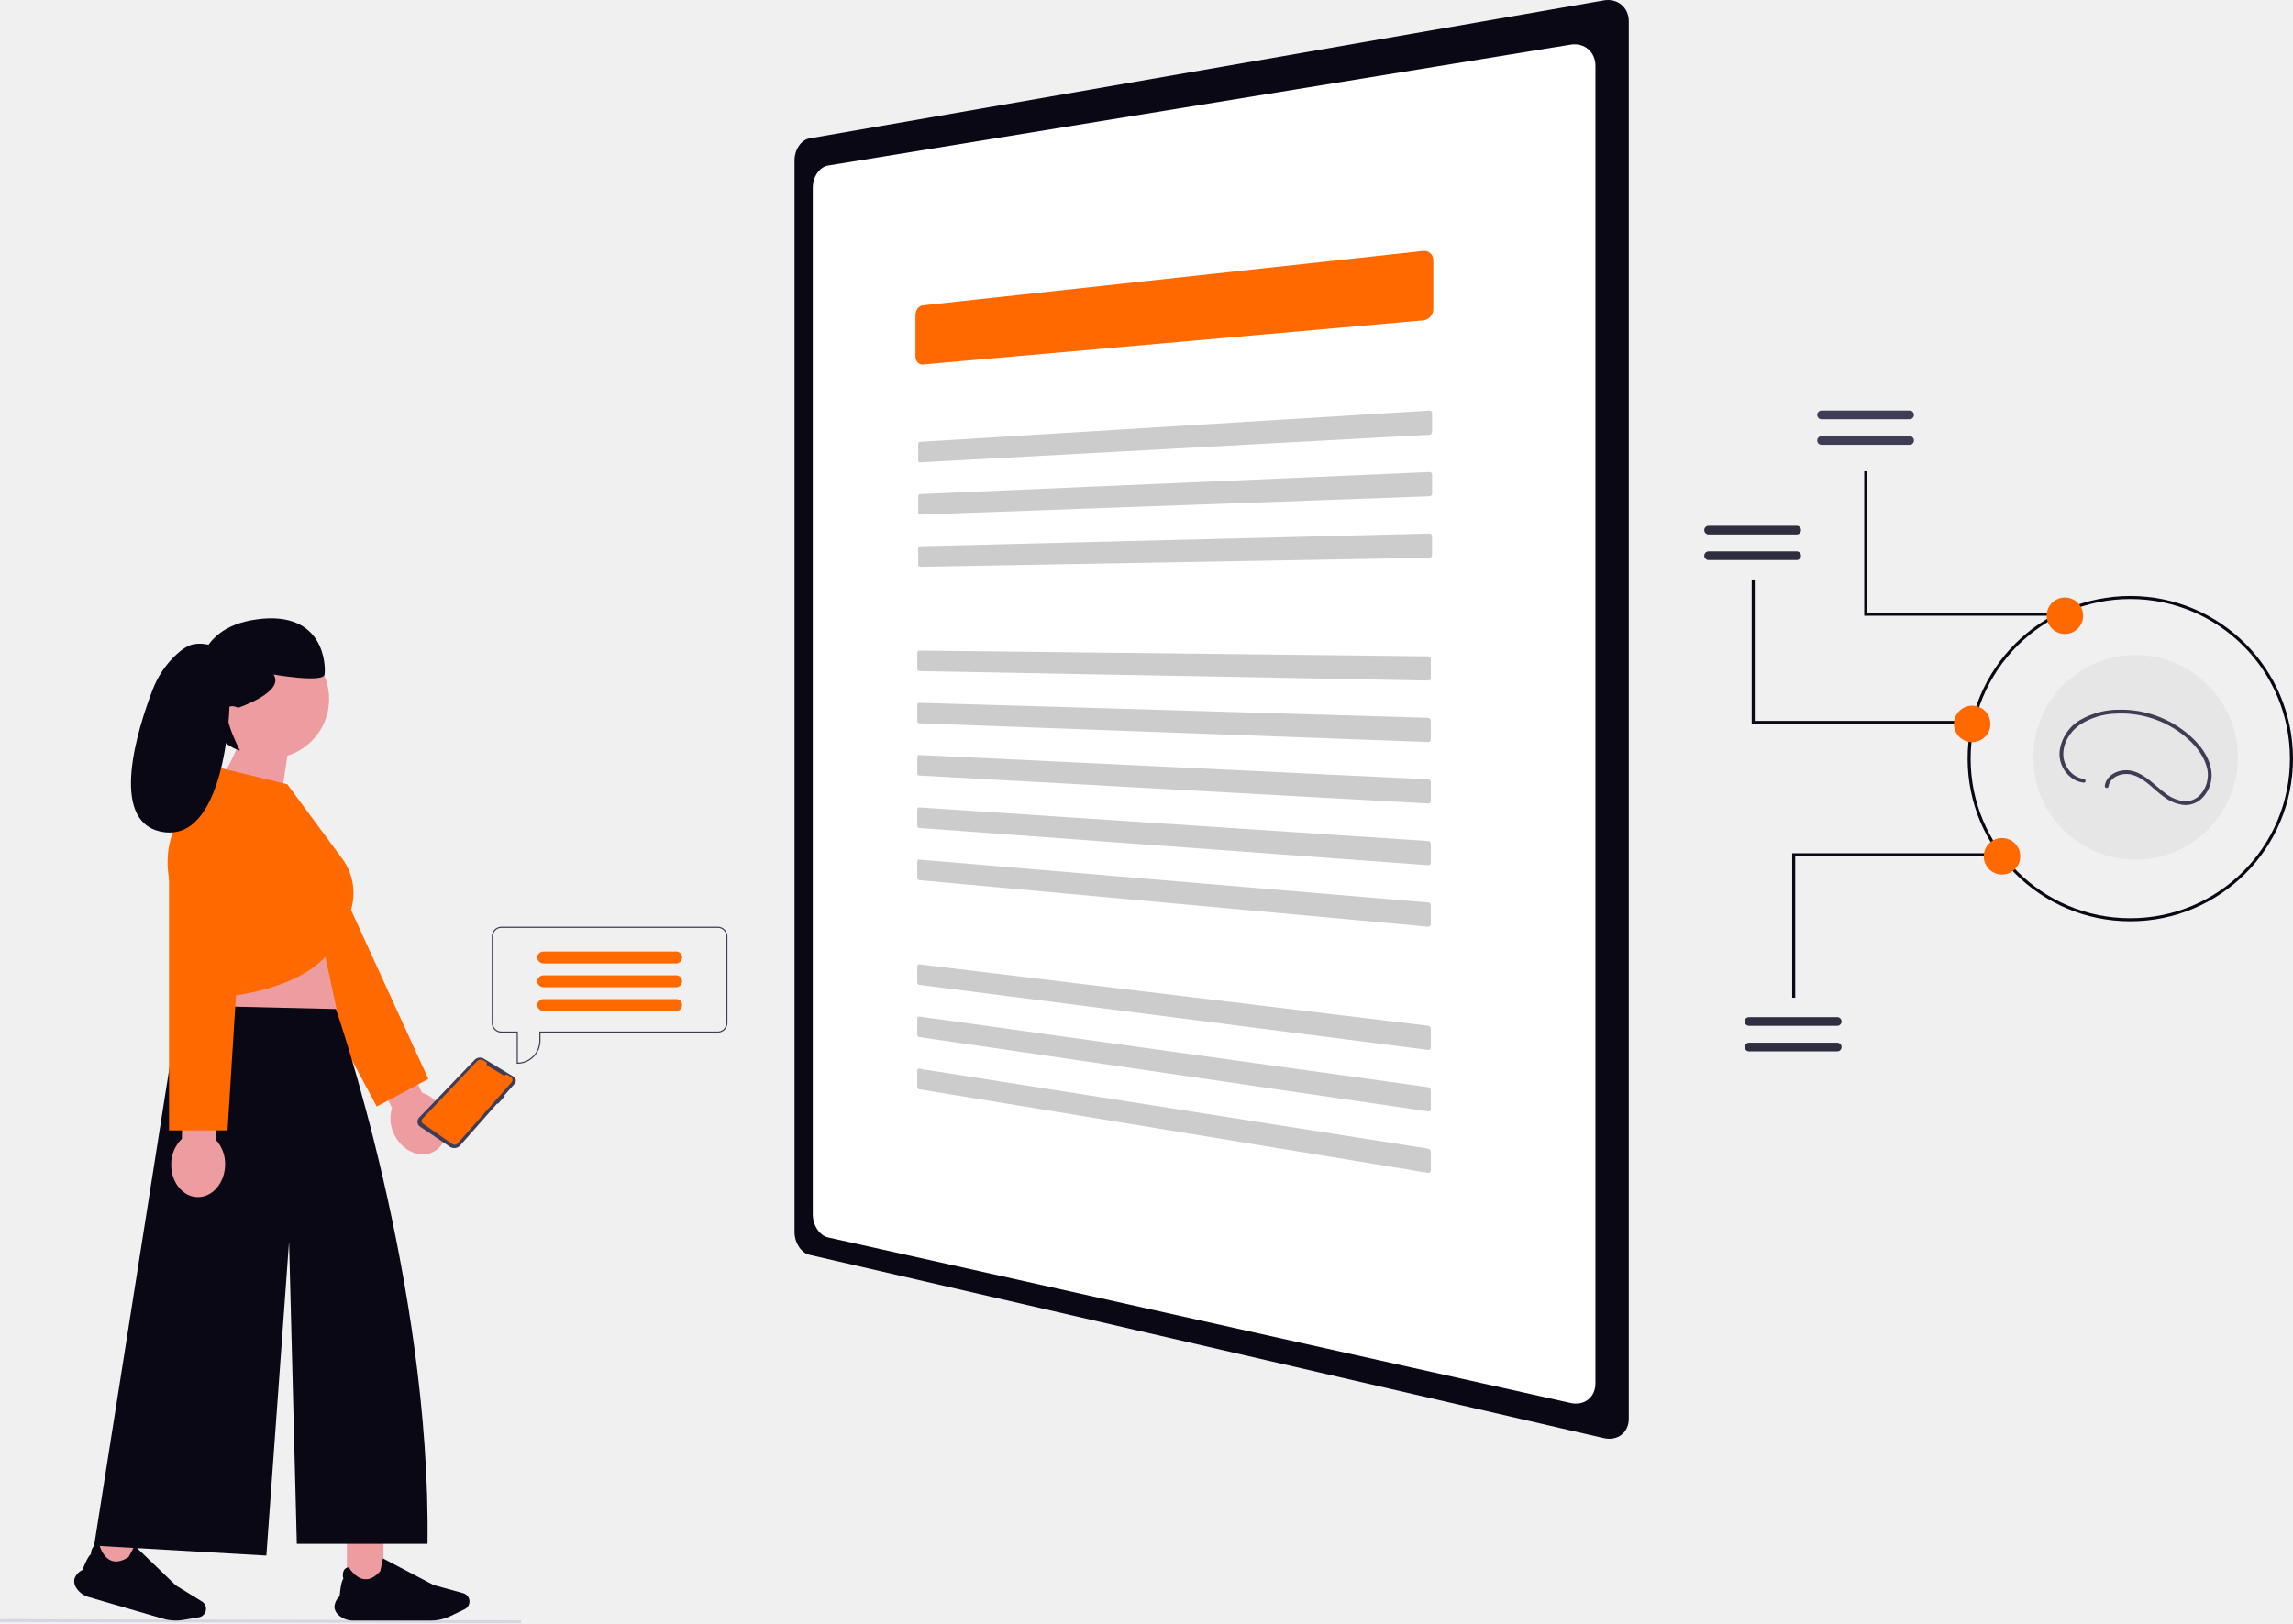
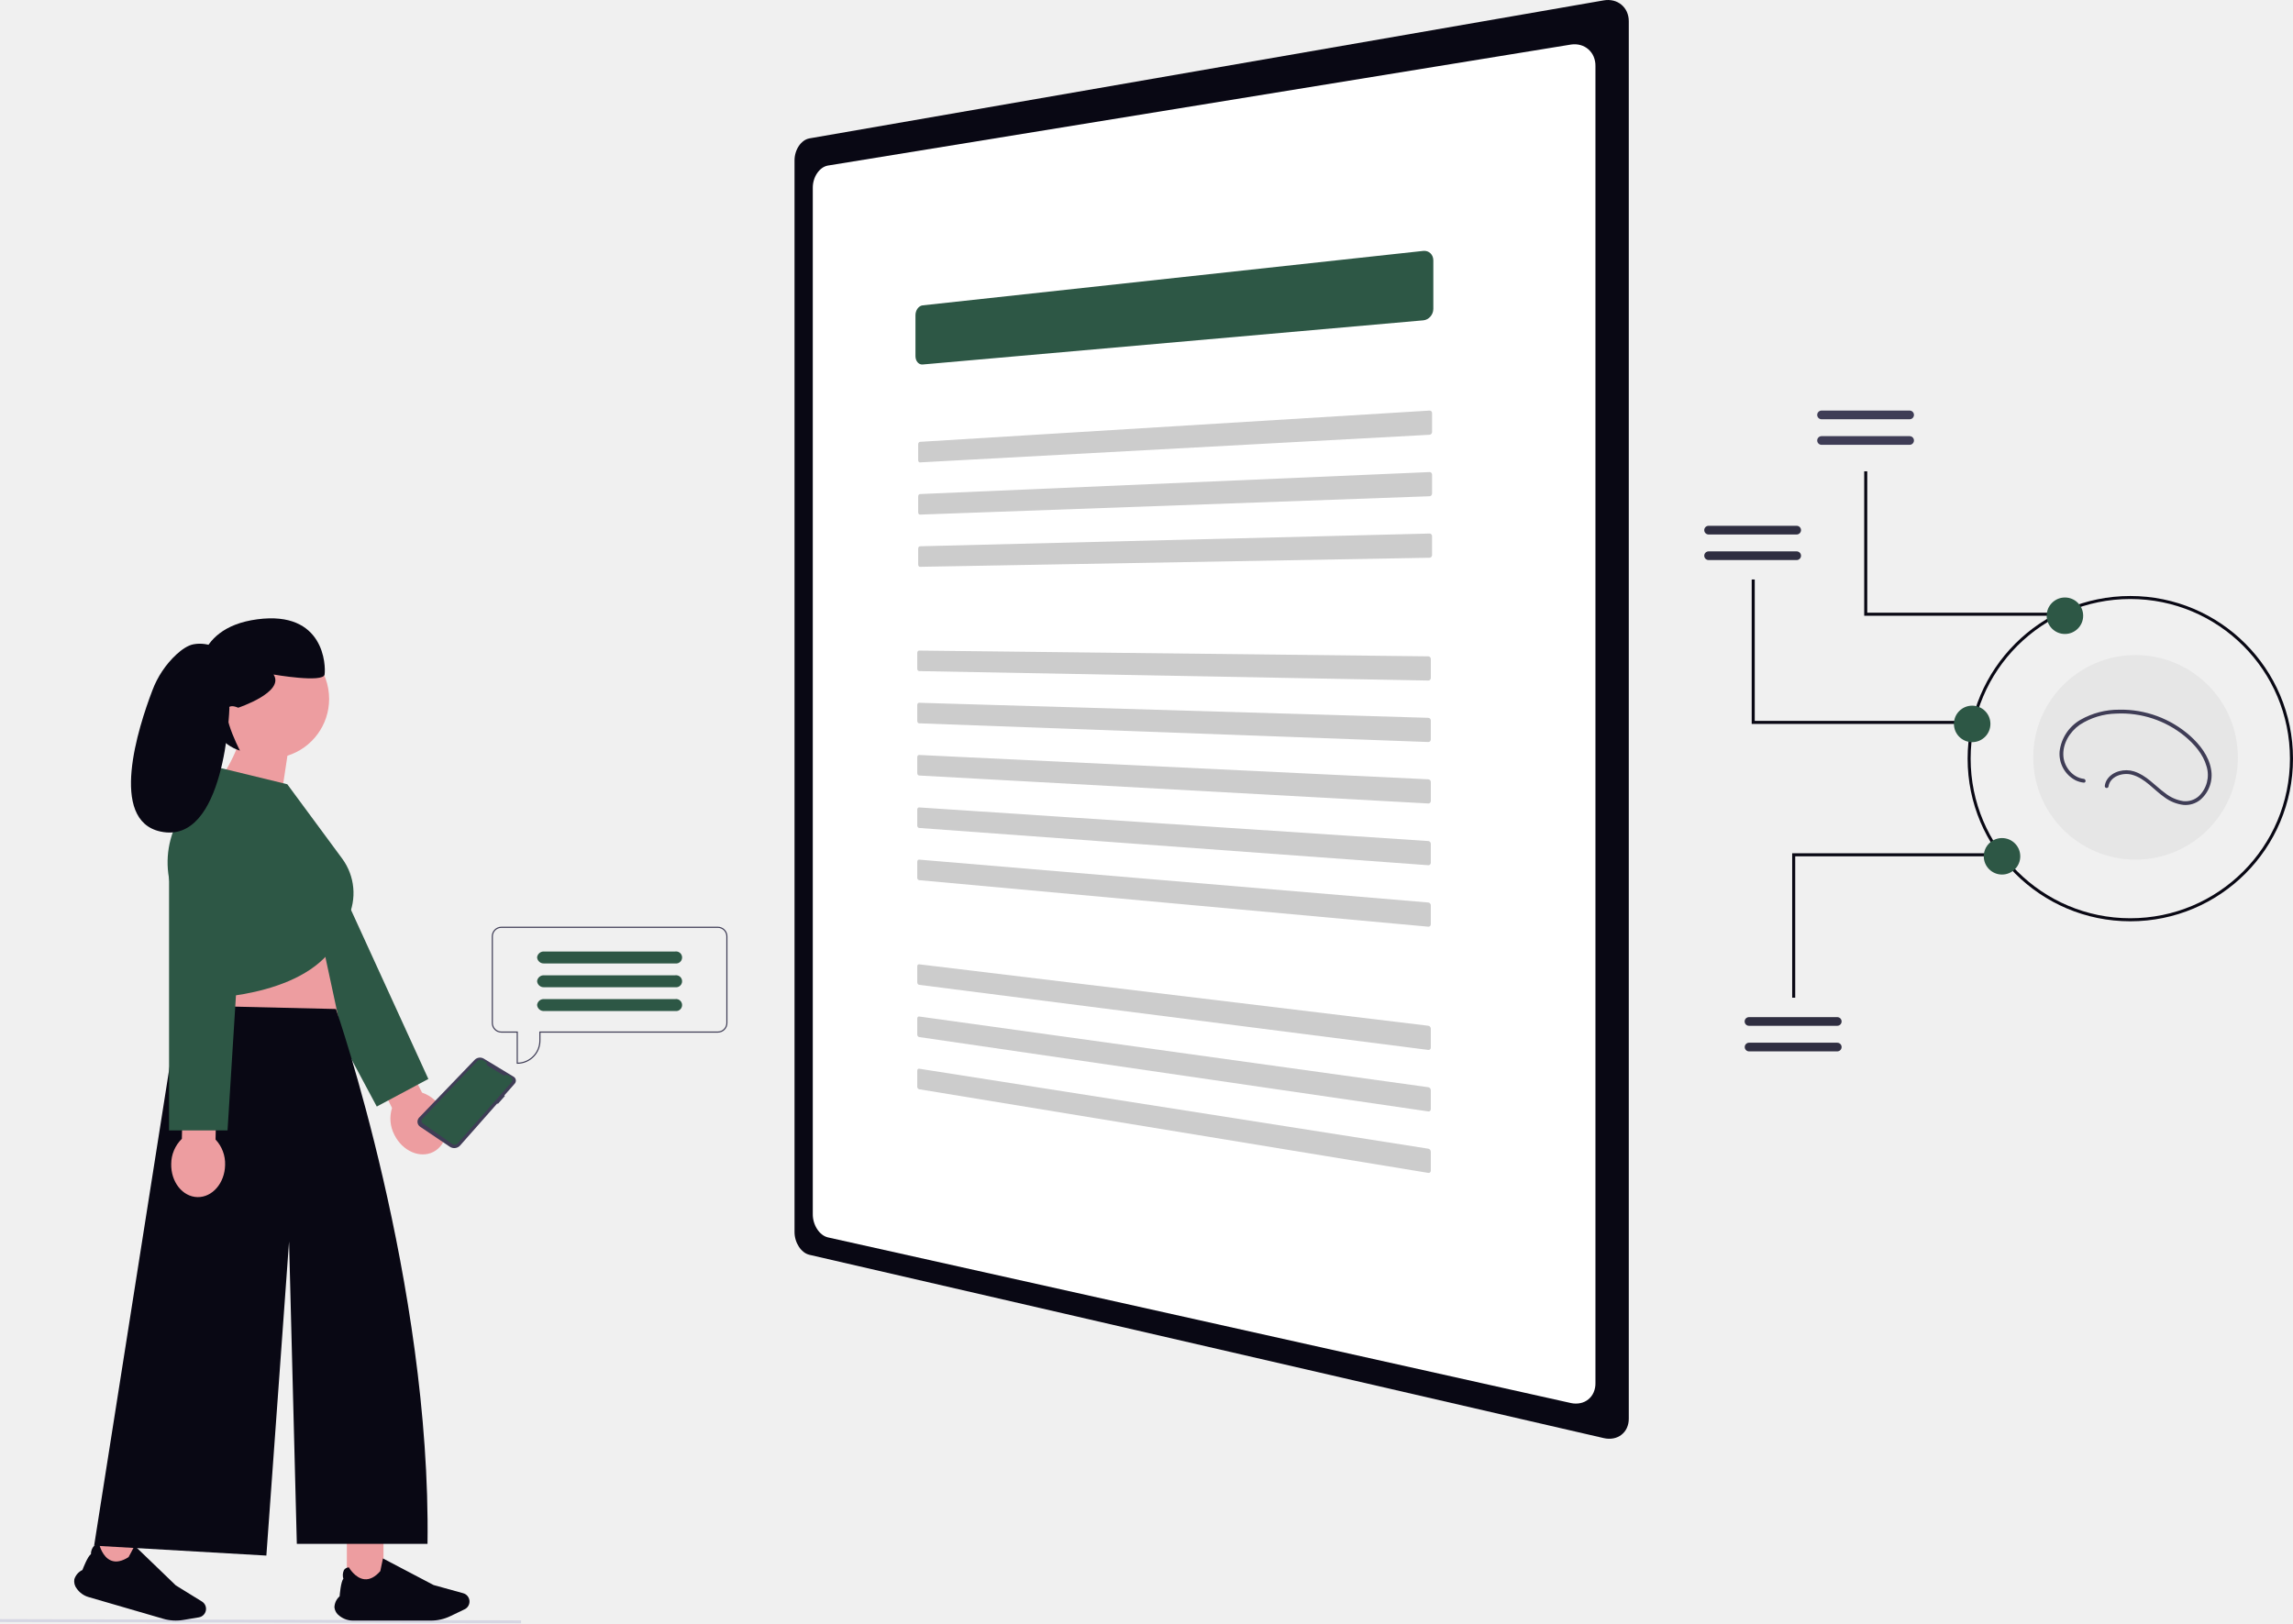
<svg xmlns="http://www.w3.org/2000/svg" width="800.597" height="566.88" viewBox="0 0 800.597 566.88" role="img" artist="Katerina Limpitsouni" source="https://undraw.co/">
  <g transform="translate(-526.81 -263.328)">
    <path d="M501.444,232.117a4.94,4.94,0,0,0-2.033.885,6.952,6.952,0,0,0-1.651,1.734,8.749,8.749,0,0,0-1.113,2.334,9.164,9.164,0,0,0-.413,2.69V614.065a9.473,9.473,0,0,0,1.522,5.11A7.565,7.565,0,0,0,499.408,621a5.267,5.267,0,0,0,2.034,1l277.323,64.009a8.166,8.166,0,0,0,3.389.092,6.584,6.584,0,0,0,2.782-1.238,6.385,6.385,0,0,0,1.884-2.359,7.649,7.649,0,0,0,.694-3.261V191.186a7.917,7.917,0,0,0-.694-3.3,6.927,6.927,0,0,0-1.884-2.466,7.027,7.027,0,0,0-2.781-1.4,8.173,8.173,0,0,0-3.389-.1Z" transform="translate(307.983 79.54)" fill="#090814" />
    <path d="M507.591,240.989a5.076,5.076,0,0,0-2.07.92,7.058,7.058,0,0,0-1.672,1.772,8.805,8.805,0,0,0-1.11,2.373,9.189,9.189,0,0,0-.386,2.729V607.174a9.525,9.525,0,0,0,1.5,5.192,7.712,7.712,0,0,0,1.672,1.873,5.437,5.437,0,0,0,2.07,1.044L767.1,673.154a7.926,7.926,0,0,0,3.342,0,6.427,6.427,0,0,0,4.54-3.727,7.821,7.821,0,0,0,.635-3.285v-459.9a8.092,8.092,0,0,0-.635-3.323,6.983,6.983,0,0,0-4.54-4,7.969,7.969,0,0,0-3.342-.2Z" transform="translate(308.24 80.163)" fill="#fff" />
-     <path d="M539.279,286.895a2.3,2.3,0,0,0-.981.354,3.019,3.019,0,0,0-.8.758,3.725,3.725,0,0,0-.539,1.053,3.983,3.983,0,0,0-.2,1.238v14.348a3.632,3.632,0,0,0,.2,1.2,2.916,2.916,0,0,0,.538.943,2.265,2.265,0,0,0,.8.6,1.994,1.994,0,0,0,.981.16l174.8-15.421a3.53,3.53,0,0,0,1.355-.413,3.967,3.967,0,0,0,1.109-.888,4.189,4.189,0,0,0,.75-1.238,4.056,4.056,0,0,0,.278-1.456V271.187a3.63,3.63,0,0,0-.276-1.4,3.211,3.211,0,0,0-.75-1.092,3.017,3.017,0,0,0-1.109-.67,3.152,3.152,0,0,0-1.358-.146Z" transform="translate(309.684 83.068)" fill="#ff6900" />
+     <path d="M539.279,286.895a2.3,2.3,0,0,0-.981.354,3.019,3.019,0,0,0-.8.758,3.725,3.725,0,0,0-.539,1.053,3.983,3.983,0,0,0-.2,1.238v14.348a3.632,3.632,0,0,0,.2,1.2,2.916,2.916,0,0,0,.538.943,2.265,2.265,0,0,0,.8.6,1.994,1.994,0,0,0,.981.16l174.8-15.421a3.53,3.53,0,0,0,1.355-.413,3.967,3.967,0,0,0,1.109-.888,4.189,4.189,0,0,0,.75-1.238,4.056,4.056,0,0,0,.278-1.456V271.187a3.63,3.63,0,0,0-.276-1.4,3.211,3.211,0,0,0-.75-1.092,3.017,3.017,0,0,0-1.109-.67,3.152,3.152,0,0,0-1.358-.146Z" transform="translate(309.684 83.068)" fill="#2d5745" />
    <path d="M538.3,332.315a.549.549,0,0,0-.248.077.7.7,0,0,0-.2.18.882.882,0,0,0-.135.257.976.976,0,0,0-.05.307v5.607a.923.923,0,0,0,.049.3.764.764,0,0,0,.135.241.594.594,0,0,0,.2.157.506.506,0,0,0,.248.049l177.921-9.644a.863.863,0,0,0,.34-.091.945.945,0,0,0,.277-.213,1,1,0,0,0,.256-.666v-6.61a.932.932,0,0,0-.069-.355.855.855,0,0,0-.187-.281.8.8,0,0,0-.618-.233Z" transform="translate(309.722 85.315)" fill="#ccc" />
    <path d="M538.3,349.685a.541.541,0,0,0-.248.073.685.685,0,0,0-.2.177.863.863,0,0,0-.135.254.967.967,0,0,0-.049.306V356.1a.932.932,0,0,0,.049.3.779.779,0,0,0,.135.248.611.611,0,0,0,.2.16.513.513,0,0,0,.248.053l177.921-6.411a.852.852,0,0,0,.34-.083.92.92,0,0,0,.277-.208.981.981,0,0,0,.256-.66V342.89a.942.942,0,0,0-.069-.356.876.876,0,0,0-.187-.285.825.825,0,0,0-.277-.186.813.813,0,0,0-.34-.058Z" transform="translate(309.722 86.18)" fill="#ccc" />
    <path d="M538.3,367.057a.534.534,0,0,0-.248.068.67.67,0,0,0-.2.173.843.843,0,0,0-.135.252.957.957,0,0,0-.049.305v5.607a.94.94,0,0,0,.05.3.8.8,0,0,0,.134.248.628.628,0,0,0,.2.165.518.518,0,0,0,.248.058l177.918-3.171a.841.841,0,0,0,.34-.083.9.9,0,0,0,.277-.2.951.951,0,0,0,.187-.3.974.974,0,0,0,.068-.36v-6.608a.949.949,0,0,0-.068-.357.9.9,0,0,0-.187-.288.846.846,0,0,0-.277-.195.82.82,0,0,0-.34-.061Z" transform="translate(309.722 87.044)" fill="#ccc" />
    <path d="M537.993,401.833a.52.52,0,0,0-.248.059.632.632,0,0,0-.2.165.8.8,0,0,0-.132.248.943.943,0,0,0-.049.3v5.6a.953.953,0,0,0,.049.305.837.837,0,0,0,.135.248.661.661,0,0,0,.2.172A.531.531,0,0,0,538,409l177.8,3.3a.826.826,0,0,0,.339-.066.852.852,0,0,0,.277-.192.907.907,0,0,0,.187-.29.958.958,0,0,0,.069-.357v-6.606a.972.972,0,0,0-.069-.36.942.942,0,0,0-.187-.3.888.888,0,0,0-.277-.2.836.836,0,0,0-.339-.077Z" transform="translate(309.71 88.69)" fill="#ccc" />
    <path d="M537.993,419.33a.514.514,0,0,0-.248.054.615.615,0,0,0-.2.165.789.789,0,0,0-.135.248.929.929,0,0,0-.047.3v5.6a.964.964,0,0,0,.05.306.853.853,0,0,0,.135.253.678.678,0,0,0,.2.175.539.539,0,0,0,.248.071l177.8,6.53a.815.815,0,0,0,.339-.06.83.83,0,0,0,.277-.187.883.883,0,0,0,.187-.286.947.947,0,0,0,.068-.357v-6.608a.981.981,0,0,0-.068-.361.965.965,0,0,0-.187-.3.909.909,0,0,0-.277-.206.846.846,0,0,0-.339-.083Z" transform="translate(309.71 89.424)" fill="#ccc" />
    <path d="M537.993,436.824a.507.507,0,0,0-.245.053.6.6,0,0,0-.2.156.768.768,0,0,0-.135.242.923.923,0,0,0-.05.3v5.6a.969.969,0,0,0,.05.307.871.871,0,0,0,.135.256.7.7,0,0,0,.2.178A.546.546,0,0,0,538,444l177.8,9.765a.8.8,0,0,0,.617-.236.864.864,0,0,0,.187-.283.937.937,0,0,0,.069-.355v-6.608a.991.991,0,0,0-.256-.66.935.935,0,0,0-.277-.21.857.857,0,0,0-.339-.089Z" transform="translate(309.71 90.159)" fill="#ccc" />
    <path d="M537.993,454.407a.5.5,0,0,0-.248.045.583.583,0,0,0-.2.155.75.75,0,0,0-.135.239.918.918,0,0,0-.05.3v5.6a.98.98,0,0,0,.05.308.9.9,0,0,0,.135.258.714.714,0,0,0,.2.182.554.554,0,0,0,.248.083l177.8,13.014a.8.8,0,0,0,.339-.048.789.789,0,0,0,.277-.177.842.842,0,0,0,.187-.279.926.926,0,0,0,.068-.354v-6.609a1,1,0,0,0-.068-.363,1.018,1.018,0,0,0-.187-.305.962.962,0,0,0-.277-.216.87.87,0,0,0-.339-.095Z" transform="translate(309.71 90.896)" fill="#ccc" />
    <path d="M537.993,471.9a.5.5,0,0,0-.248.041.57.57,0,0,0-.2.153.733.733,0,0,0-.135.234.907.907,0,0,0-.05.3v5.6a.991.991,0,0,0,.05.309.913.913,0,0,0,.134.261.735.735,0,0,0,.2.186.563.563,0,0,0,.248.083l177.8,16.254a.8.8,0,0,0,.339-.041.772.772,0,0,0,.277-.172.826.826,0,0,0,.187-.276.919.919,0,0,0,.068-.353v-6.609a1.011,1.011,0,0,0-.068-.365,1.039,1.039,0,0,0-.187-.309.986.986,0,0,0-.277-.221.88.88,0,0,0-.339-.1Z" transform="translate(309.71 91.631)" fill="#ccc" />
    <path d="M537.993,506.982a.5.5,0,0,0-.248.032.54.54,0,0,0-.2.139.7.7,0,0,0-.135.236.894.894,0,0,0-.05.3v5.6a1.006,1.006,0,0,0,.05.31.953.953,0,0,0,.135.266.776.776,0,0,0,.2.193.583.583,0,0,0,.248.093l177.8,22.738a.785.785,0,0,0,.339-.029.734.734,0,0,0,.277-.165.782.782,0,0,0,.187-.269.9.9,0,0,0,.068-.35v-6.606a1.03,1.03,0,0,0-.068-.367,1.089,1.089,0,0,0-.187-.315,1.04,1.04,0,0,0-.277-.231.909.909,0,0,0-.339-.114Z" transform="translate(309.71 93.103)" fill="#ccc" />
    <path d="M537.993,524.477a.487.487,0,0,0-.248.028.528.528,0,0,0-.2.14.682.682,0,0,0-.135.229.887.887,0,0,0-.05.3v5.6a1.011,1.011,0,0,0,.049.311.974.974,0,0,0,.135.268.8.8,0,0,0,.2.2.591.591,0,0,0,.248.1l177.8,25.974a.784.784,0,0,0,.339-.023.719.719,0,0,0,.277-.157.761.761,0,0,0,.187-.266.891.891,0,0,0,.068-.349V550.22a1.041,1.041,0,0,0-.068-.368,1.119,1.119,0,0,0-.187-.319,1.076,1.076,0,0,0-.277-.236.927.927,0,0,0-.339-.12Z" transform="translate(309.71 93.837)" fill="#ccc" />
    <path d="M537.993,541.973a.483.483,0,0,0-.248.023.513.513,0,0,0-.2.136.665.665,0,0,0-.135.227.878.878,0,0,0-.05.3v5.605a1.021,1.021,0,0,0,.05.313,1,1,0,0,0,.135.271.818.818,0,0,0,.2.2.606.606,0,0,0,.248.1l177.8,29.209a.781.781,0,0,0,.339-.016.7.7,0,0,0,.277-.152.743.743,0,0,0,.187-.263.883.883,0,0,0,.068-.348v-6.61a1.049,1.049,0,0,0-.068-.37,1.146,1.146,0,0,0-.187-.323,1.1,1.1,0,0,0-.277-.241.943.943,0,0,0-.339-.126Z" transform="translate(309.71 94.571)" fill="#ccc" />
    <g transform="translate(1121.847 406.71)">
      <path d="M671.114,263.4h74.855v-1.062H672.176V212.961h-1.062Z" transform="translate(-654.549 -153.968)" fill="#090814" />
      <path d="M354.176,302.4h-1.062V251.961h74.855v1.062H354.176Z" transform="translate(-322.414 -97.359)" fill="#090814" />
      <path d="M494.969,90.4H420.114V39.961h1.062V89.333h73.793Z" transform="translate(-364.264 -18.746)" fill="#090814" />
      <path d="M569.059,154.52a1.516,1.516,0,0,0,0,3.032h30.748a1.516,1.516,0,1,0,0-3.032Z" transform="translate(-528.104 -154.52)" fill="#3f3d56" />
      <path d="M569.059,171.342a1.516,1.516,0,0,0,0,3.032h30.748a1.516,1.516,0,1,0,0-3.032Z" transform="translate(-528.104 -162.411)" fill="#3f3d56" />
      <path d="M959.539,352.015a1.516,1.516,0,0,1,0-3.032H990.29a1.516,1.516,0,1,1,0,3.032Z" transform="translate(-958.023 -299.81)" fill="#2f2e41" />
      <path d="M959.539,335.191a1.516,1.516,0,0,1,0-3.032H990.29a1.516,1.516,0,1,1,0,3.032Z" transform="translate(-958.023 -291.918)" fill="#2f2e41" />
      <path d="M723.26,390.09a56.8,56.8,0,1,1,56.8-56.8A56.8,56.8,0,0,1,723.26,390.09Zm0-112.548A55.743,55.743,0,1,0,779,333.285,55.743,55.743,0,0,0,723.26,277.542Z" transform="translate(-574.505 -211.733)" fill="#090814" />
-       <ellipse cx="6.371" cy="6.371" rx="6.371" ry="6.371" transform="translate(119.556 65.278)" fill="#ff6900" />
-       <ellipse cx="6.371" cy="6.371" rx="6.371" ry="6.371" transform="translate(97.592 149.293)" fill="#ff6900" />
-       <ellipse cx="6.371" cy="6.371" rx="6.371" ry="6.371" transform="translate(87.172 103.056)" fill="#ff6900" />
+       <ellipse cx="6.371" cy="6.371" rx="6.371" ry="6.371" transform="translate(119.556 65.278)" fill="#2d5745" />
+       <ellipse cx="6.371" cy="6.371" rx="6.371" ry="6.371" transform="translate(97.592 149.293)" fill="#2d5745" />
+       <ellipse cx="6.371" cy="6.371" rx="6.371" ry="6.371" transform="translate(87.172 103.056)" fill="#2d5745" />
      <path d="M501.769,514.267a1.516,1.516,0,1,0,0,3.031H532.52a1.516,1.516,0,1,0,0-3.031Z" transform="translate(-486.118 -302.443)" fill="#2f2e41" />
      <path d="M501.769,531.091a1.516,1.516,0,1,0,0,3.032H532.52a1.516,1.516,0,1,0,0-3.031Z" transform="translate(-486.118 -310.335)" fill="#2f2e41" />
    </g>
    <g transform="translate(526.81 479.266)">
      <g transform="translate(0 0)">
        <path d="M181.935.683,0,.247v-1l181.935.436Z" transform="translate(0 350.259)" fill="#d6d6e3" />
        <path d="M172.856,322.828l-9.115-17.966-10.488,5.322,9.115,17.966a12.345,12.345,0,0,0,.866,9.5c2.841,5.6,8.9,8.232,13.536,5.881s6.087-8.8,3.246-14.4a12.345,12.345,0,0,0-7.16-6.311Z" transform="translate(-25.49 -157.182)" fill="#ed9da0" />
-         <path d="M89.68,203.788l46.052,86.07,18.007-9.631L113.4,192.033" transform="translate(-4.18 -119.362)" fill="#ff6900" />
+         <path d="M89.68,203.788l46.052,86.07,18.007-9.631L113.4,192.033" transform="translate(-4.18 -119.362)" fill="#2d5745" />
        <path d="M106.269,240.057,118.82,298.35l-54.7,1.911s7.167-40.486,4.623-47.483Z" transform="translate(4.387 -135.459)" fill="#ed9da0" />
        <rect width="12.783" height="16.848" transform="translate(121.106 321.532)" fill="#ed9da0" />
        <path d="M138.46,596.61a4.181,4.181,0,0,1-1.754-2.938,5.35,5.35,0,0,1,1.81-3.882c.031-.391.429-5.234,1.315-6.1a4.206,4.206,0,0,1,.214-3.094,2.152,2.152,0,0,1,1.67-.911l.033,0,.017.029c.022.038,2.178,3.785,5.424,4.114,1.86.191,3.723-.768,5.536-2.845.064-.154.577-2.683.908-4.358l.013-.067,17.68,9.293,10.334,2.86a3.008,3.008,0,0,1,.5,5.611l-5.009,2.408a15.672,15.672,0,0,1-6.749,1.538H143.23a7.588,7.588,0,0,1-4.77-1.651Z" transform="translate(-19.941 -248.254)" fill="#090814" />
        <rect width="12.783" height="16.848" transform="translate(44.366 333.594) rotate(-163.78)" fill="#ed9da0" />
        <path d="M.919,584.7a4.181,4.181,0,0,1-.864-3.313,5.345,5.345,0,0,1,2.822-3.222c.139-.367,1.874-4.906,2.967-5.492a4.2,4.2,0,0,1,1.07-2.911,2.152,2.152,0,0,1,1.858-.408l.032.006.008.033c.01.042,1.035,4.242,4.058,5.465,1.734.7,3.789.3,6.11-1.186.105-.127,1.3-2.415,2.089-3.931l.031-.064,14.382,13.866,9.124,5.633a3.008,3.008,0,0,1-1.083,5.527l-5.483.913a15.674,15.674,0,0,1-6.91-.408L5.041,587.62A7.589,7.589,0,0,1,.922,584.7Z" transform="translate(25.901 -245.82)" fill="#090814" />
        <path d="M40.236,286.03l54.7,1.274s33.241,95.818,31.969,186.775H81.276L78.566,368.49,70.64,478.18l-60.134-3.463Z" transform="translate(22.359 -150.87)" fill="#090814" />
        <path d="M112.974,114.569a20.782,20.782,0,1,0-32.258,17.322,51.59,51.59,0,0,1-6.8,11.993L94.4,160.95,98.415,134.4a20.79,20.79,0,0,0,14.559-19.833Z" transform="translate(1.942 -86.427)" fill="#ed9da0" />
-         <path d="M90.88,166.988l-23.535-5.725L52.26,180.579A31.1,31.1,0,0,0,50.681,204.1L63.19,241.633s38.165-.637,46.434-22.9l2.371-4.939a20.323,20.323,0,0,0-1.911-20.782Z" transform="translate(9.429 -109.047)" fill="#ff6900" />
+         <path d="M90.88,166.988l-23.535-5.725L52.26,180.579A31.1,31.1,0,0,0,50.681,204.1L63.19,241.633s38.165-.637,46.434-22.9l2.371-4.939a20.323,20.323,0,0,0-1.911-20.782Z" transform="translate(9.429 -109.047)" fill="#2d5745" />
        <path d="M66.457,346.222l.437-20.14-11.759-.255-.437,20.14a12.345,12.345,0,0,0-3.72,8.792c-.136,6.278,3.965,11.458,9.161,11.571s9.519-4.888,9.653-11.166a12.346,12.346,0,0,0-3.335-8.942Z" transform="translate(8.801 -164.21)" fill="#ed9da0" />
-         <path d="M49.854,204.882V302.5H70.275l6.036-96.794" transform="translate(9.17 -123.668)" fill="#ff6900" />
+         <path d="M49.854,204.882V302.5H70.275l6.036-96.794" transform="translate(9.17 -123.668)" fill="#2d5745" />
        <path d="M79.163,113.934S95.531,108.5,91.5,102.339c0,0,17.373,3.026,17.821,0s0-22.417-23.537-19.278-20.4,22.864-20.4,22.864,1.72,19.069,14.384,22.992C79.765,128.918,69.972,110.012,79.163,113.934Z" transform="translate(4.011 -82.719)" fill="#090814" />
        <path d="M62.145,98.67s-4.834-3.491-10.472-2.416c-1.975.376-4.062,1.821-5.944,3.54A32.929,32.929,0,0,0,37.3,112.436c-4.929,12.92-15.274,45.238,2.824,49.2,22.69,4.969,24.1-43.029,24.1-43.029L62.145,98.671Z" transform="translate(15.869 -87.187)" fill="#090814" />
      </g>
      <g transform="matrix(-0.766, -0.643, 0.643, -0.766, 158.754, 187.688)">
        <path d="M1.691,34.4A1.593,1.593,0,0,1,.138,32.763l.136-5.469L0,27.27l.1-3.714.268.033L.853,4A2.762,2.762,0,0,1,3.325,1.323L15.781.011a2.091,2.091,0,0,1,2.3,2.221L16.2,30.127a2.587,2.587,0,0,1-2.181,2.38L1.988,34.375h0a1.593,1.593,0,0,1-.3.021Z" transform="translate(0 0)" fill="#3f3d56" />
-         <path d="M10.042,30.008,3.72,30.99a.524.524,0,0,0-.44.461h0a.593.593,0,0,1-.5.522l-1.332.207A1.256,1.256,0,0,1,0,30.907l.685-28.4A1.435,1.435,0,0,1,1.993,1.111L14.44,0a1.108,1.108,0,0,1,1.2,1.17l-1.68,27.637a1.788,1.788,0,0,1-1.51,1.656l-1.4.218A.892.892,0,0,0,10.042,30.008Z" transform="translate(1.29 1.484)" fill="#ff6900" />
+         <path d="M10.042,30.008,3.72,30.99a.524.524,0,0,0-.44.461h0a.593.593,0,0,1-.5.522l-1.332.207A1.256,1.256,0,0,1,0,30.907l.685-28.4A1.435,1.435,0,0,1,1.993,1.111L14.44,0a1.108,1.108,0,0,1,1.2,1.17l-1.68,27.637a1.788,1.788,0,0,1-1.51,1.656l-1.4.218A.892.892,0,0,0,10.042,30.008Z" transform="translate(1.29 1.484)" fill="#2d5745" />
      </g>
    </g>
    <g transform="translate(698.508 586.962)">
      <path d="M476.795,235H401.232a3.368,3.368,0,0,0-3.363,3.363v30.264a3.367,3.367,0,0,0,3.363,3.363h5.341v10.879h.2a8.119,8.119,0,0,0,8.11-8.11V271.99h61.914a3.367,3.367,0,0,0,3.363-3.363V238.363A3.368,3.368,0,0,0,476.795,235Zm2.967,33.627a2.971,2.971,0,0,1-2.967,2.967H414.485v3.165a7.726,7.726,0,0,1-7.517,7.712V271.594h-5.736a2.971,2.971,0,0,1-2.967-2.967V238.363a2.971,2.971,0,0,1,2.967-2.967h75.562a2.971,2.971,0,0,1,2.967,2.967Z" transform="translate(-397.87 -235)" fill="#3f3d56" />
-       <path d="M526.035,273.5H480.342a2.322,2.322,0,0,0-2.469,2,.571.571,0,0,0,0,.082,2.307,2.307,0,0,0,2.473,2.084h45.693a2.114,2.114,0,1,0,0-4.168Z" transform="translate(-462.044 -264.842)" fill="#ff6900" />
-       <path d="M526.035,315.5H480.342a2.322,2.322,0,0,0-2.469,2,.571.571,0,0,0,0,.082,2.307,2.307,0,0,0,2.473,2.084h45.693a2.114,2.114,0,1,0,0-4.168Z" transform="translate(-462.044 -298.535)" fill="#ff6900" />
-       <path d="M526.035,357.5H480.342a2.322,2.322,0,0,0-2.469,2,.571.571,0,0,0,0,.082,2.307,2.307,0,0,0,2.473,2.084h45.693a2.114,2.114,0,1,0,0-4.168Z" transform="translate(-462.044 -332.227)" fill="#ff6900" />
+       <path d="M526.035,273.5H480.342a2.322,2.322,0,0,0-2.469,2,.571.571,0,0,0,0,.082,2.307,2.307,0,0,0,2.473,2.084h45.693a2.114,2.114,0,1,0,0-4.168Z" transform="translate(-462.044 -264.842)" fill="#2d5745" />
+       <path d="M526.035,315.5H480.342a2.322,2.322,0,0,0-2.469,2,.571.571,0,0,0,0,.082,2.307,2.307,0,0,0,2.473,2.084h45.693a2.114,2.114,0,1,0,0-4.168Z" transform="translate(-462.044 -298.535)" fill="#2d5745" />
+       <path d="M526.035,357.5H480.342a2.322,2.322,0,0,0-2.469,2,.571.571,0,0,0,0,.082,2.307,2.307,0,0,0,2.473,2.084h45.693a2.114,2.114,0,1,0,0-4.168Z" transform="translate(-462.044 -332.227)" fill="#2d5745" />
    </g>
    <circle cx="35.722" cy="35.722" r="35.722" transform="translate(1236.71 492.087)" fill="#e6e6e6" />
    <path d="M977.659,395.925c-3.817-.435-6.773-4.092-7.1-7.8-.386-4.414,2.185-8.607,5.711-11.084a24.384,24.384,0,0,1,12.73-3.91,34.986,34.986,0,0,1,23.914,7.882c3.332,2.767,6.443,6.292,7.622,10.549a10.218,10.218,0,0,1-2.783,10.476,7.03,7.03,0,0,1-5.395,1.661,13.407,13.407,0,0,1-6.279-2.793c-3.585-2.606-6.528-6.237-10.9-7.6-3.2-1-7.358-.12-9.315,2.776a5.27,5.27,0,0,0-.842,2.208.684.684,0,0,0,.461.812.664.664,0,0,0,.812-.461c.514-3.647,5-5.009,8.146-4.176,4.589,1.215,7.669,5.309,11.434,7.911a13.9,13.9,0,0,0,6.659,2.658,8.269,8.269,0,0,0,5.81-1.785,11.3,11.3,0,0,0,3.735-10.841c-.824-4.554-3.889-8.458-7.252-11.48a36.278,36.278,0,0,0-24.792-9.159,27.124,27.124,0,0,0-13.515,3.526,14.76,14.76,0,0,0-7.286,11.015,10.4,10.4,0,0,0,5.605,10.142,8.778,8.778,0,0,0,2.813.794C978.5,397.341,978.495,396.02,977.659,395.925Z" transform="translate(276.688 139.4)" fill="#3f3d56" />
  </g>
</svg>
